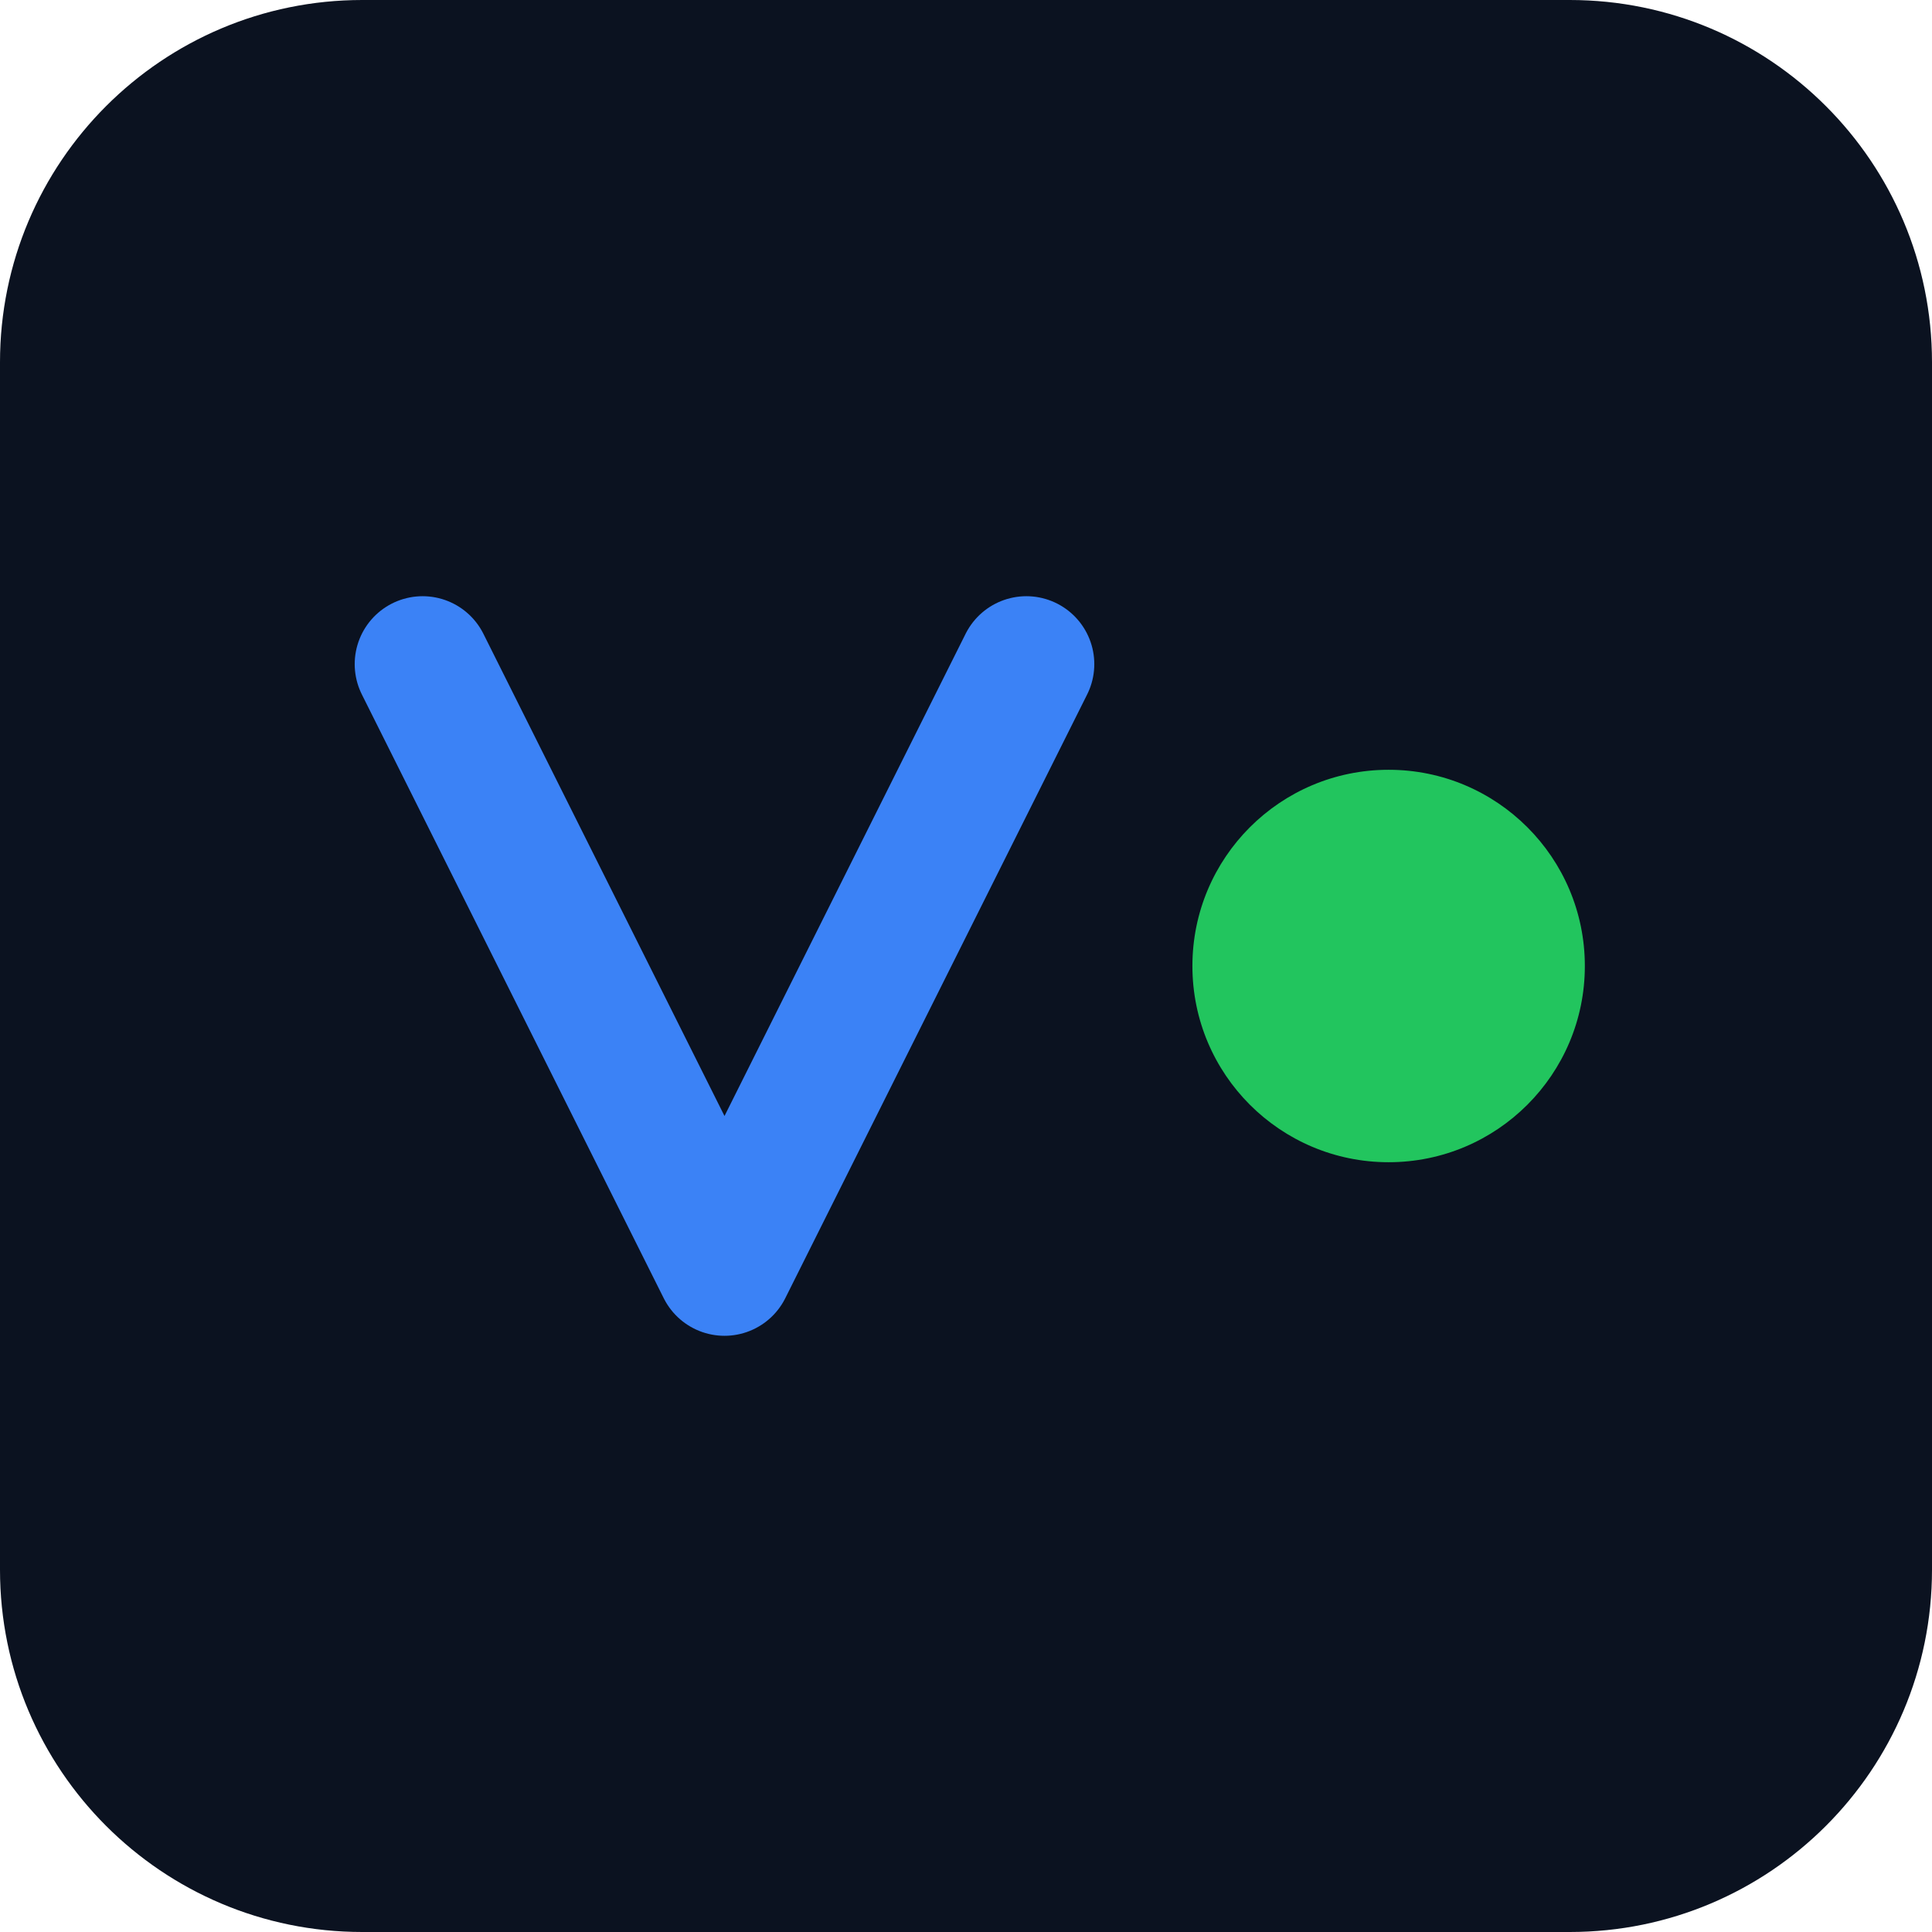
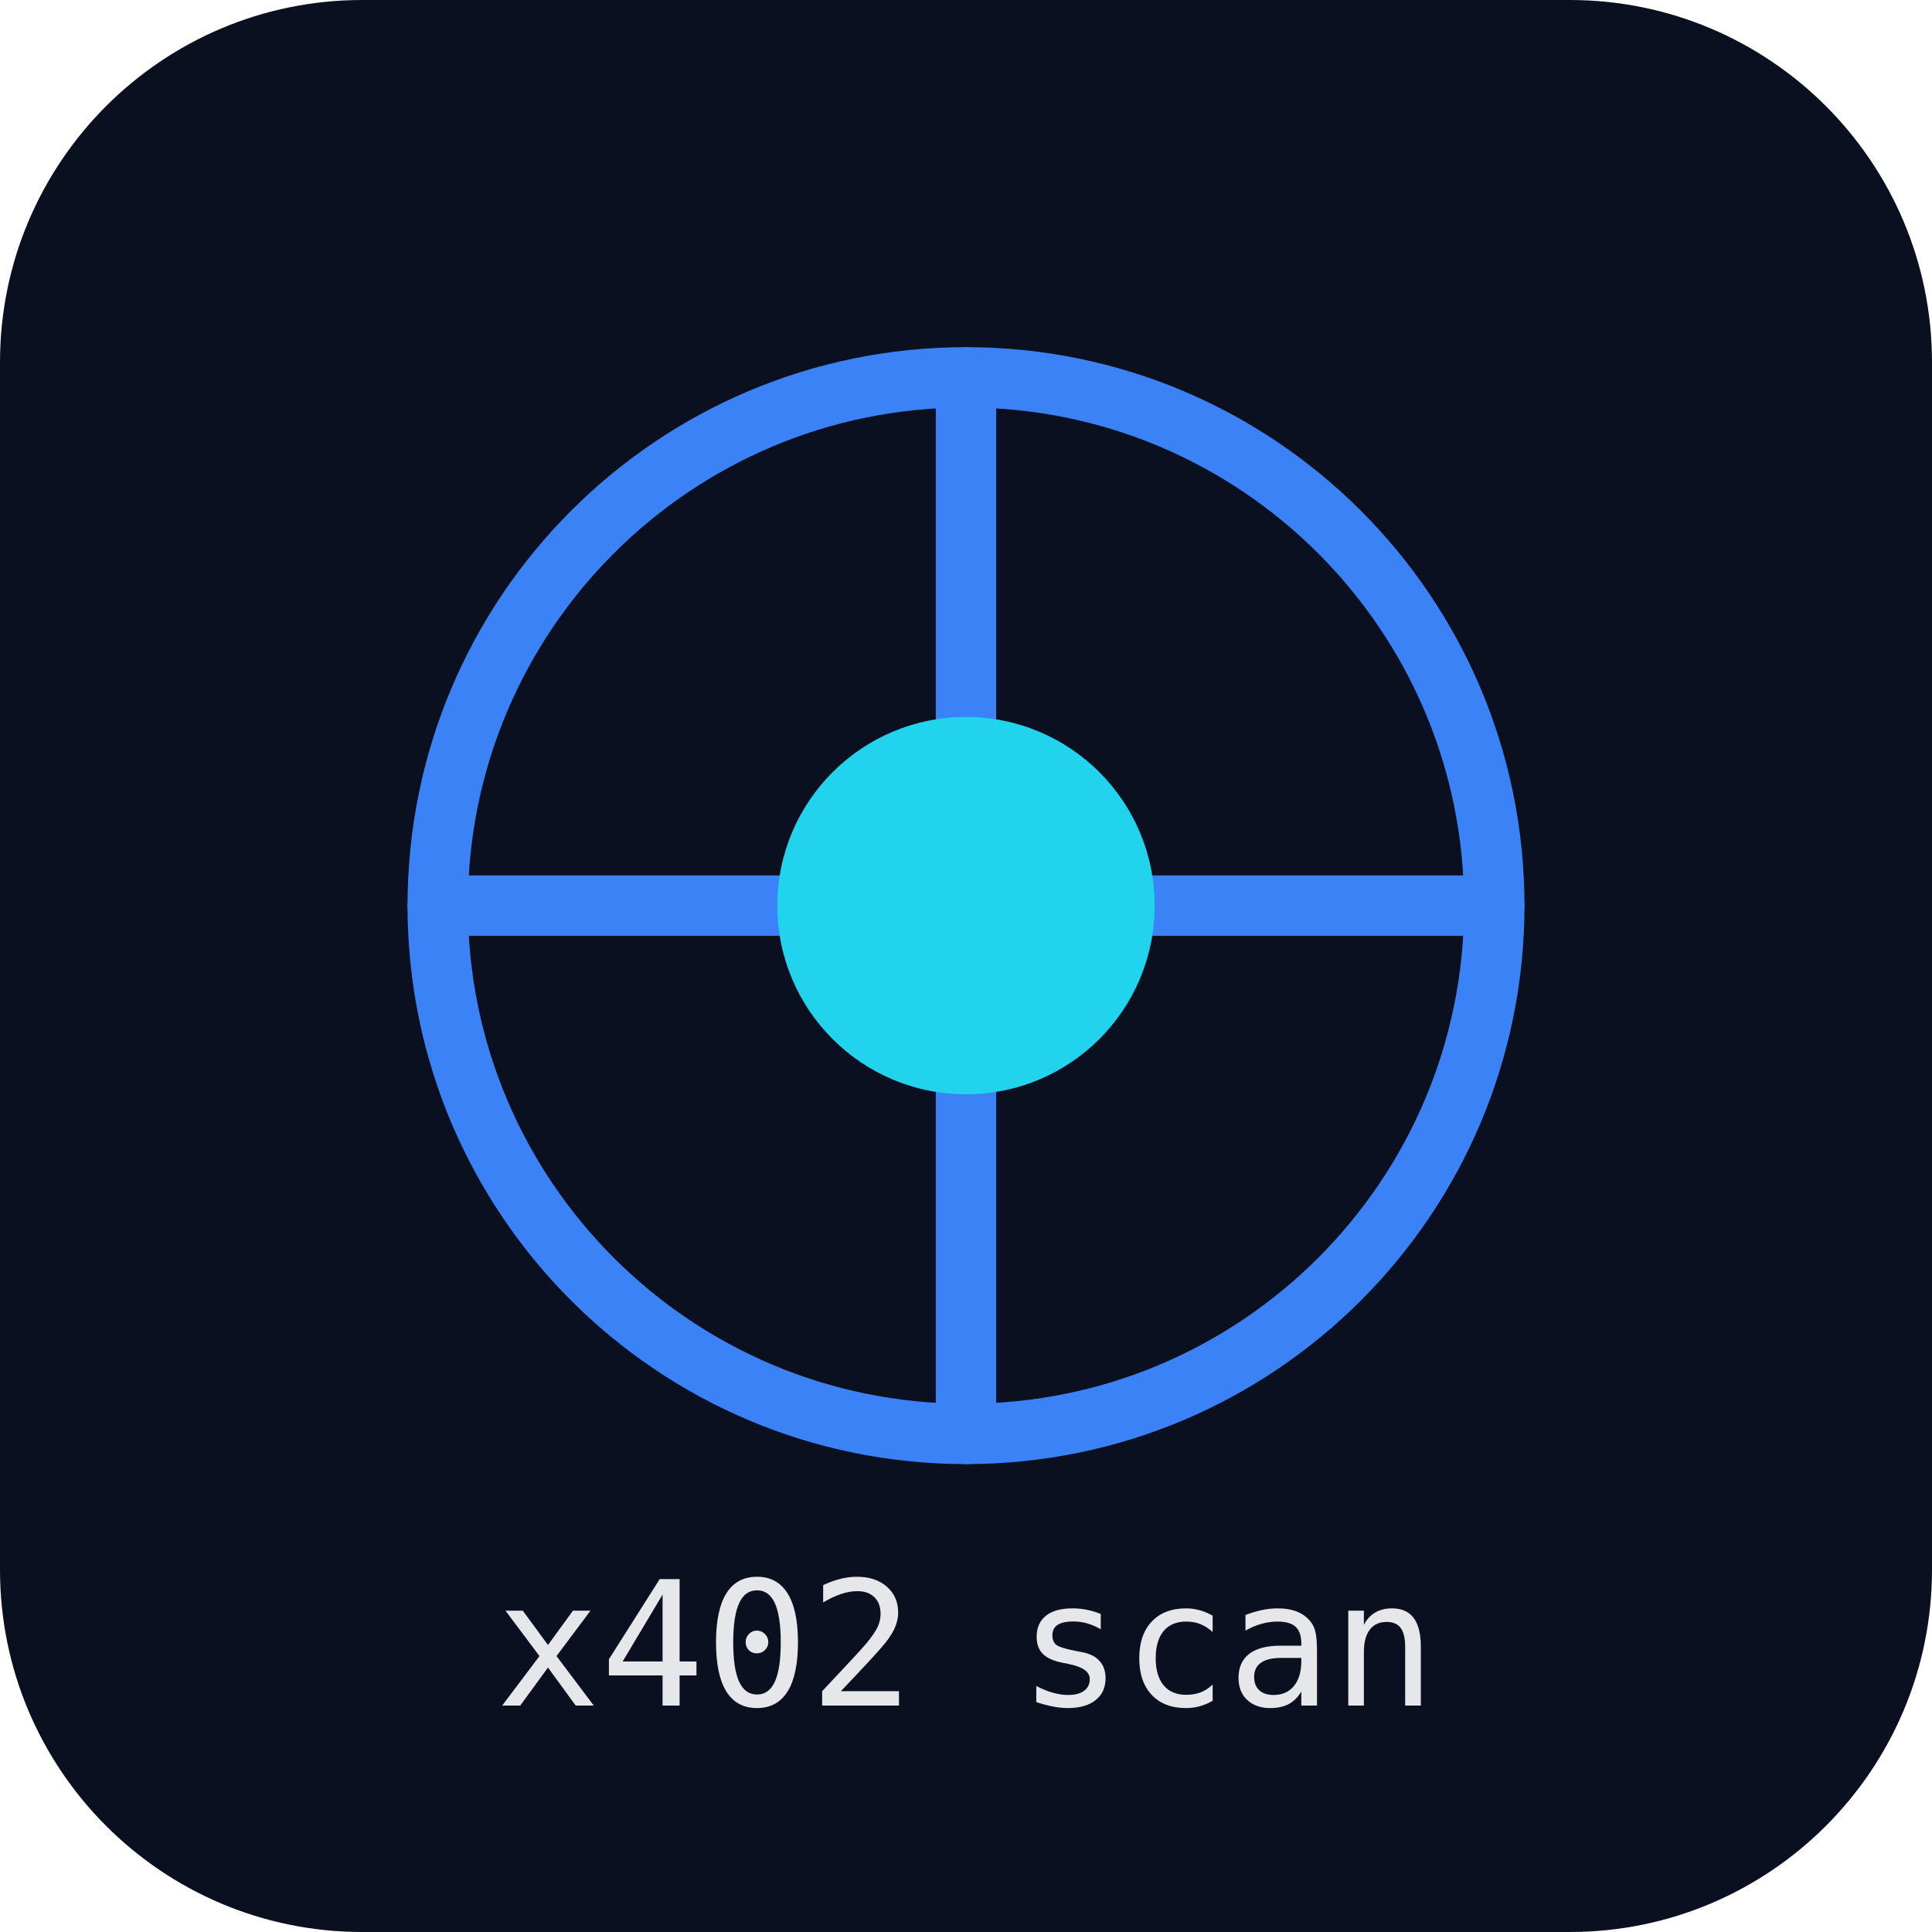
- <svg xmlns="http://www.w3.org/2000/svg" width="256" height="256" viewBox="0 0 256 256">
-   <rect width="256" height="256" rx="48" fill="#0b1220" />
-   <path d="M56 88l40 80 40-80" stroke="#3b82f6" stroke-width="18" fill="none" stroke-linecap="round" stroke-linejoin="round" />
-   <circle cx="184" cy="128" r="26" fill="#22c55e" />
+ <svg xmlns="http://www.w3.org/2000/svg" width="512" height="512" viewBox="0 0 512 512">
+   <rect width="512" height="512" rx="96" fill="#0b1020" />
+   <circle cx="256" cy="240" r="140" fill="none" stroke="#3b82f6" stroke-width="16" />
+   <path d="M256 100v280M116 240h280" stroke="#3b82f6" stroke-width="16" stroke-linecap="round" />
+   <circle cx="256" cy="240" r="50" fill="#22d3ee" />
+   <text x="256" y="452" font-family="monospace" font-size="46" fill="#e5e7eb" text-anchor="middle">x402 scan</text>
</svg>
